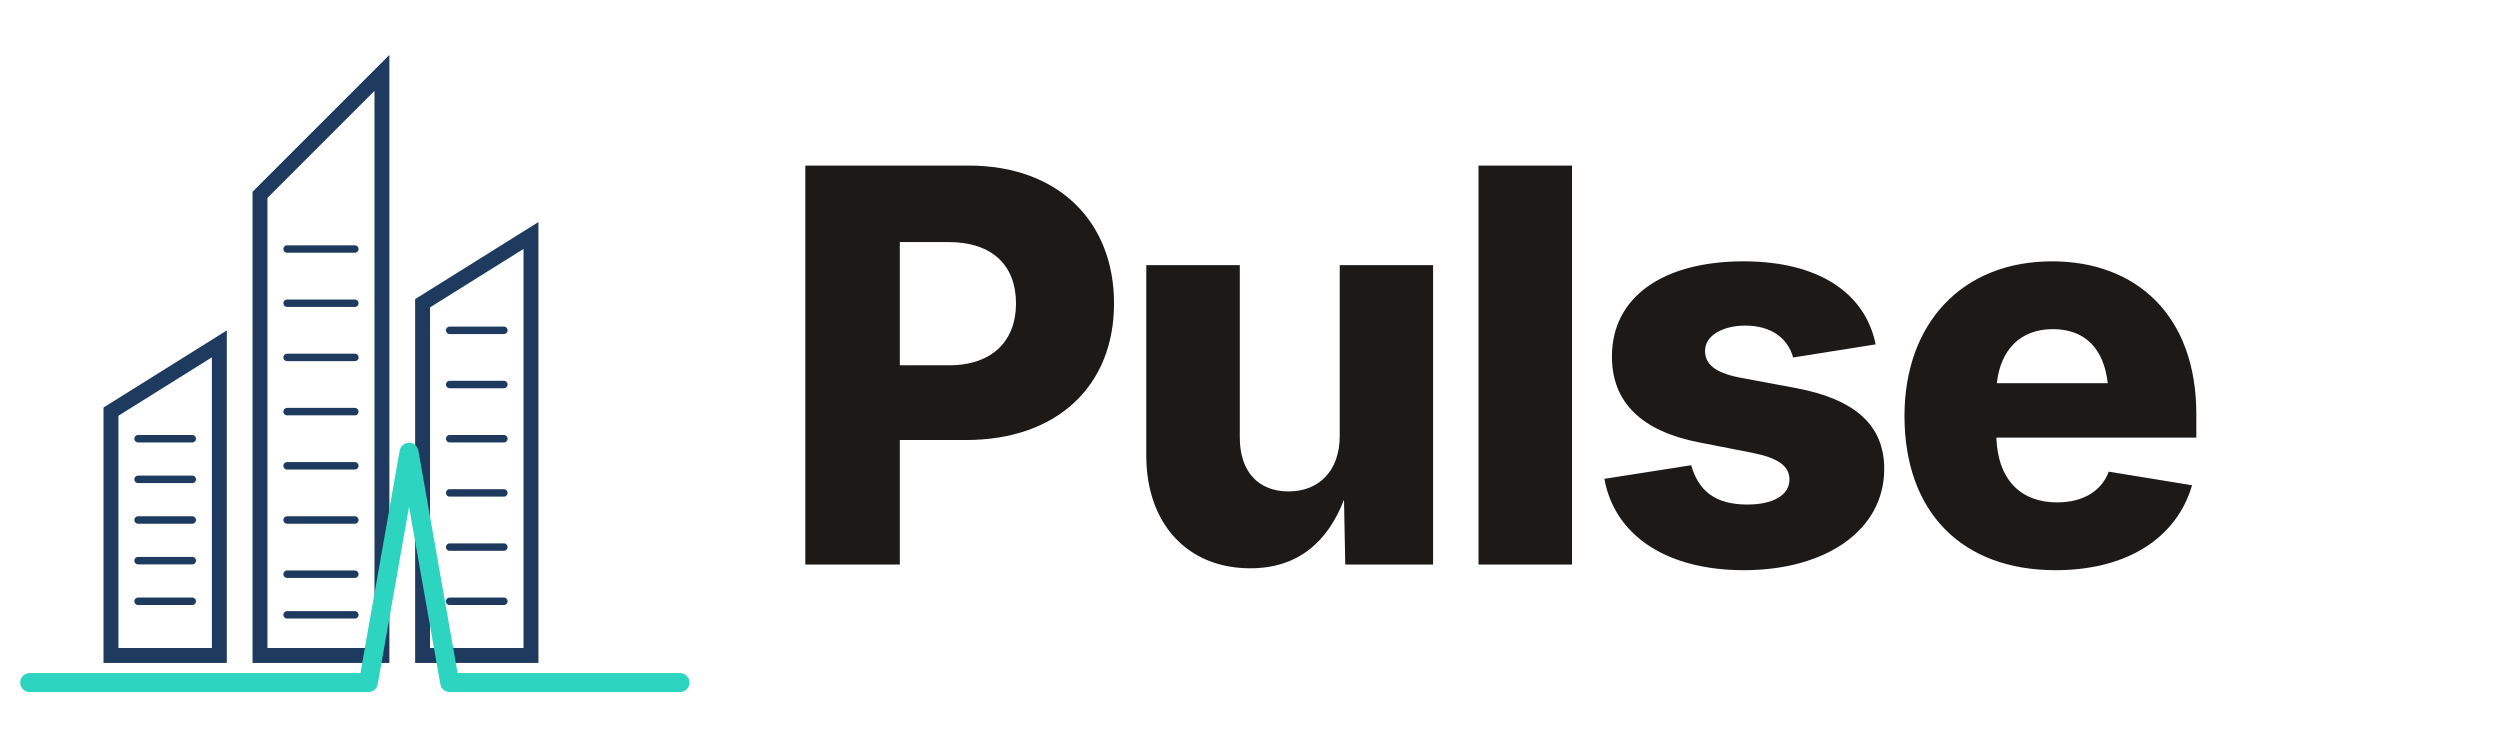
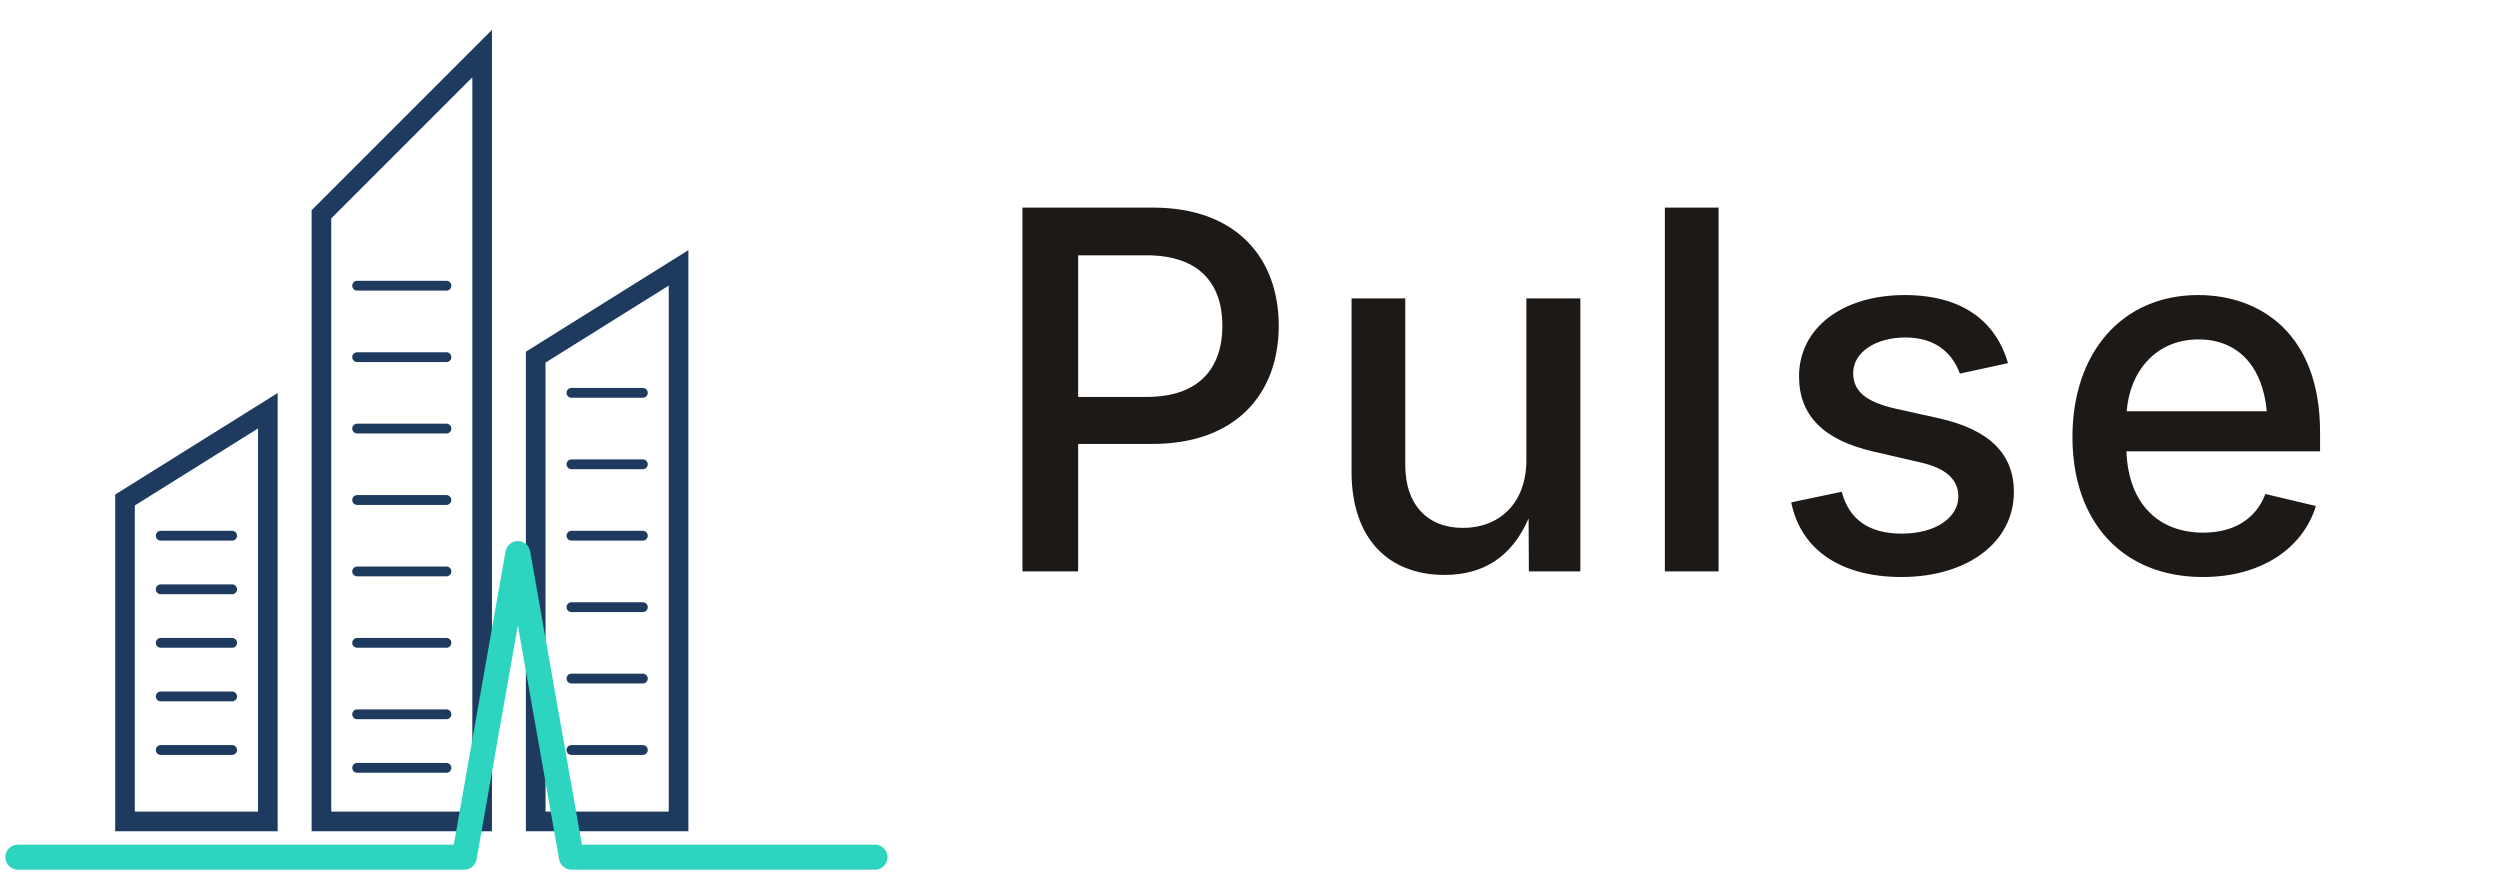
- <svg xmlns="http://www.w3.org/2000/svg" viewBox="0 0 310 92" role="img" aria-label="Pulse">
-   <g transform="translate(2, 4) scale(0.84)">
-     <g fill="none" stroke="#1e3a5f" stroke-linecap="square" stroke-linejoin="miter">
-       <path d="M14 92 L14 56 L30 46 L30 92 Z" stroke-width="2.2" />
-       <path d="M36 92 L36 24 L54 6 L54 92 Z" stroke-width="2.2" />
-       <path d="M60 92 L60 40 L76 30 L76 92 Z" stroke-width="2.2" />
-       <g stroke-width="1.1" stroke-linecap="round">
-         <line x1="18" y1="60" x2="26" y2="60" />
-         <line x1="18" y1="66" x2="26" y2="66" />
-         <line x1="18" y1="72" x2="26" y2="72" />
-         <line x1="18" y1="78" x2="26" y2="78" />
-         <line x1="18" y1="84" x2="26" y2="84" />
-         <line x1="40" y1="32" x2="50" y2="32" />
-         <line x1="40" y1="40" x2="50" y2="40" />
-         <line x1="40" y1="48" x2="50" y2="48" />
-         <line x1="40" y1="56" x2="50" y2="56" />
-         <line x1="40" y1="64" x2="50" y2="64" />
-         <line x1="40" y1="72" x2="50" y2="72" />
-         <line x1="40" y1="80" x2="50" y2="80" />
-         <line x1="40" y1="86" x2="50" y2="86" />
-         <line x1="64" y1="44" x2="72" y2="44" />
-         <line x1="64" y1="52" x2="72" y2="52" />
-         <line x1="64" y1="60" x2="72" y2="60" />
-         <line x1="64" y1="68" x2="72" y2="68" />
-         <line x1="64" y1="76" x2="72" y2="76" />
-         <line x1="64" y1="84" x2="72" y2="84" />
-       </g>
+ <svg xmlns="http://www.w3.org/2000/svg" viewBox="0 0 280 100" role="img" aria-label="Pulse">
+   <g fill="none" stroke="#1e3a5f" stroke-linecap="square" stroke-linejoin="miter">
+     <path d="M14 92 L14 56 L30 46 L30 92 Z" stroke-width="2.2" />
+     <path d="M36 92 L36 24 L54 6 L54 92 Z" stroke-width="2.2" />
+     <path d="M60 92 L60 40 L76 30 L76 92 Z" stroke-width="2.2" />
+     <g stroke-width="1.1" stroke-linecap="round">
+       <line x1="18" y1="60" x2="26" y2="60" />
+       <line x1="18" y1="66" x2="26" y2="66" />
+       <line x1="18" y1="72" x2="26" y2="72" />
+       <line x1="18" y1="78" x2="26" y2="78" />
+       <line x1="18" y1="84" x2="26" y2="84" />
+       <line x1="40" y1="32" x2="50" y2="32" />
+       <line x1="40" y1="40" x2="50" y2="40" />
+       <line x1="40" y1="48" x2="50" y2="48" />
+       <line x1="40" y1="56" x2="50" y2="56" />
+       <line x1="40" y1="64" x2="50" y2="64" />
+       <line x1="40" y1="72" x2="50" y2="72" />
+       <line x1="40" y1="80" x2="50" y2="80" />
+       <line x1="40" y1="86" x2="50" y2="86" />
+       <line x1="64" y1="44" x2="72" y2="44" />
+       <line x1="64" y1="52" x2="72" y2="52" />
+       <line x1="64" y1="60" x2="72" y2="60" />
+       <line x1="64" y1="68" x2="72" y2="68" />
+       <line x1="64" y1="76" x2="72" y2="76" />
+       <line x1="64" y1="84" x2="72" y2="84" />
    </g>
-     <path d="M2 96 L52 96 L58 62 L64 96 L98 96" fill="none" stroke="#2dd4bf" stroke-width="2.8" stroke-linecap="round" stroke-linejoin="round" />
  </g>
-   <text x="96" y="70" font-family="'Bricolage Grotesque', 'Inter', system-ui, sans-serif" font-size="68" font-weight="800" fill="#1c1917" letter-spacing="-2">Pulse</text>
+   <path d="M2 96 L52 96 L58 62 L64 96 L98 96" fill="none" stroke="#2dd4bf" stroke-width="2.8" stroke-linecap="round" stroke-linejoin="round" />
+   <text x="110" y="64" font-family="'IBM Plex Sans', 'Inter', system-ui, sans-serif" font-size="56" font-weight="500" fill="#1c1917" letter-spacing="1.4">Pulse</text>
</svg>
